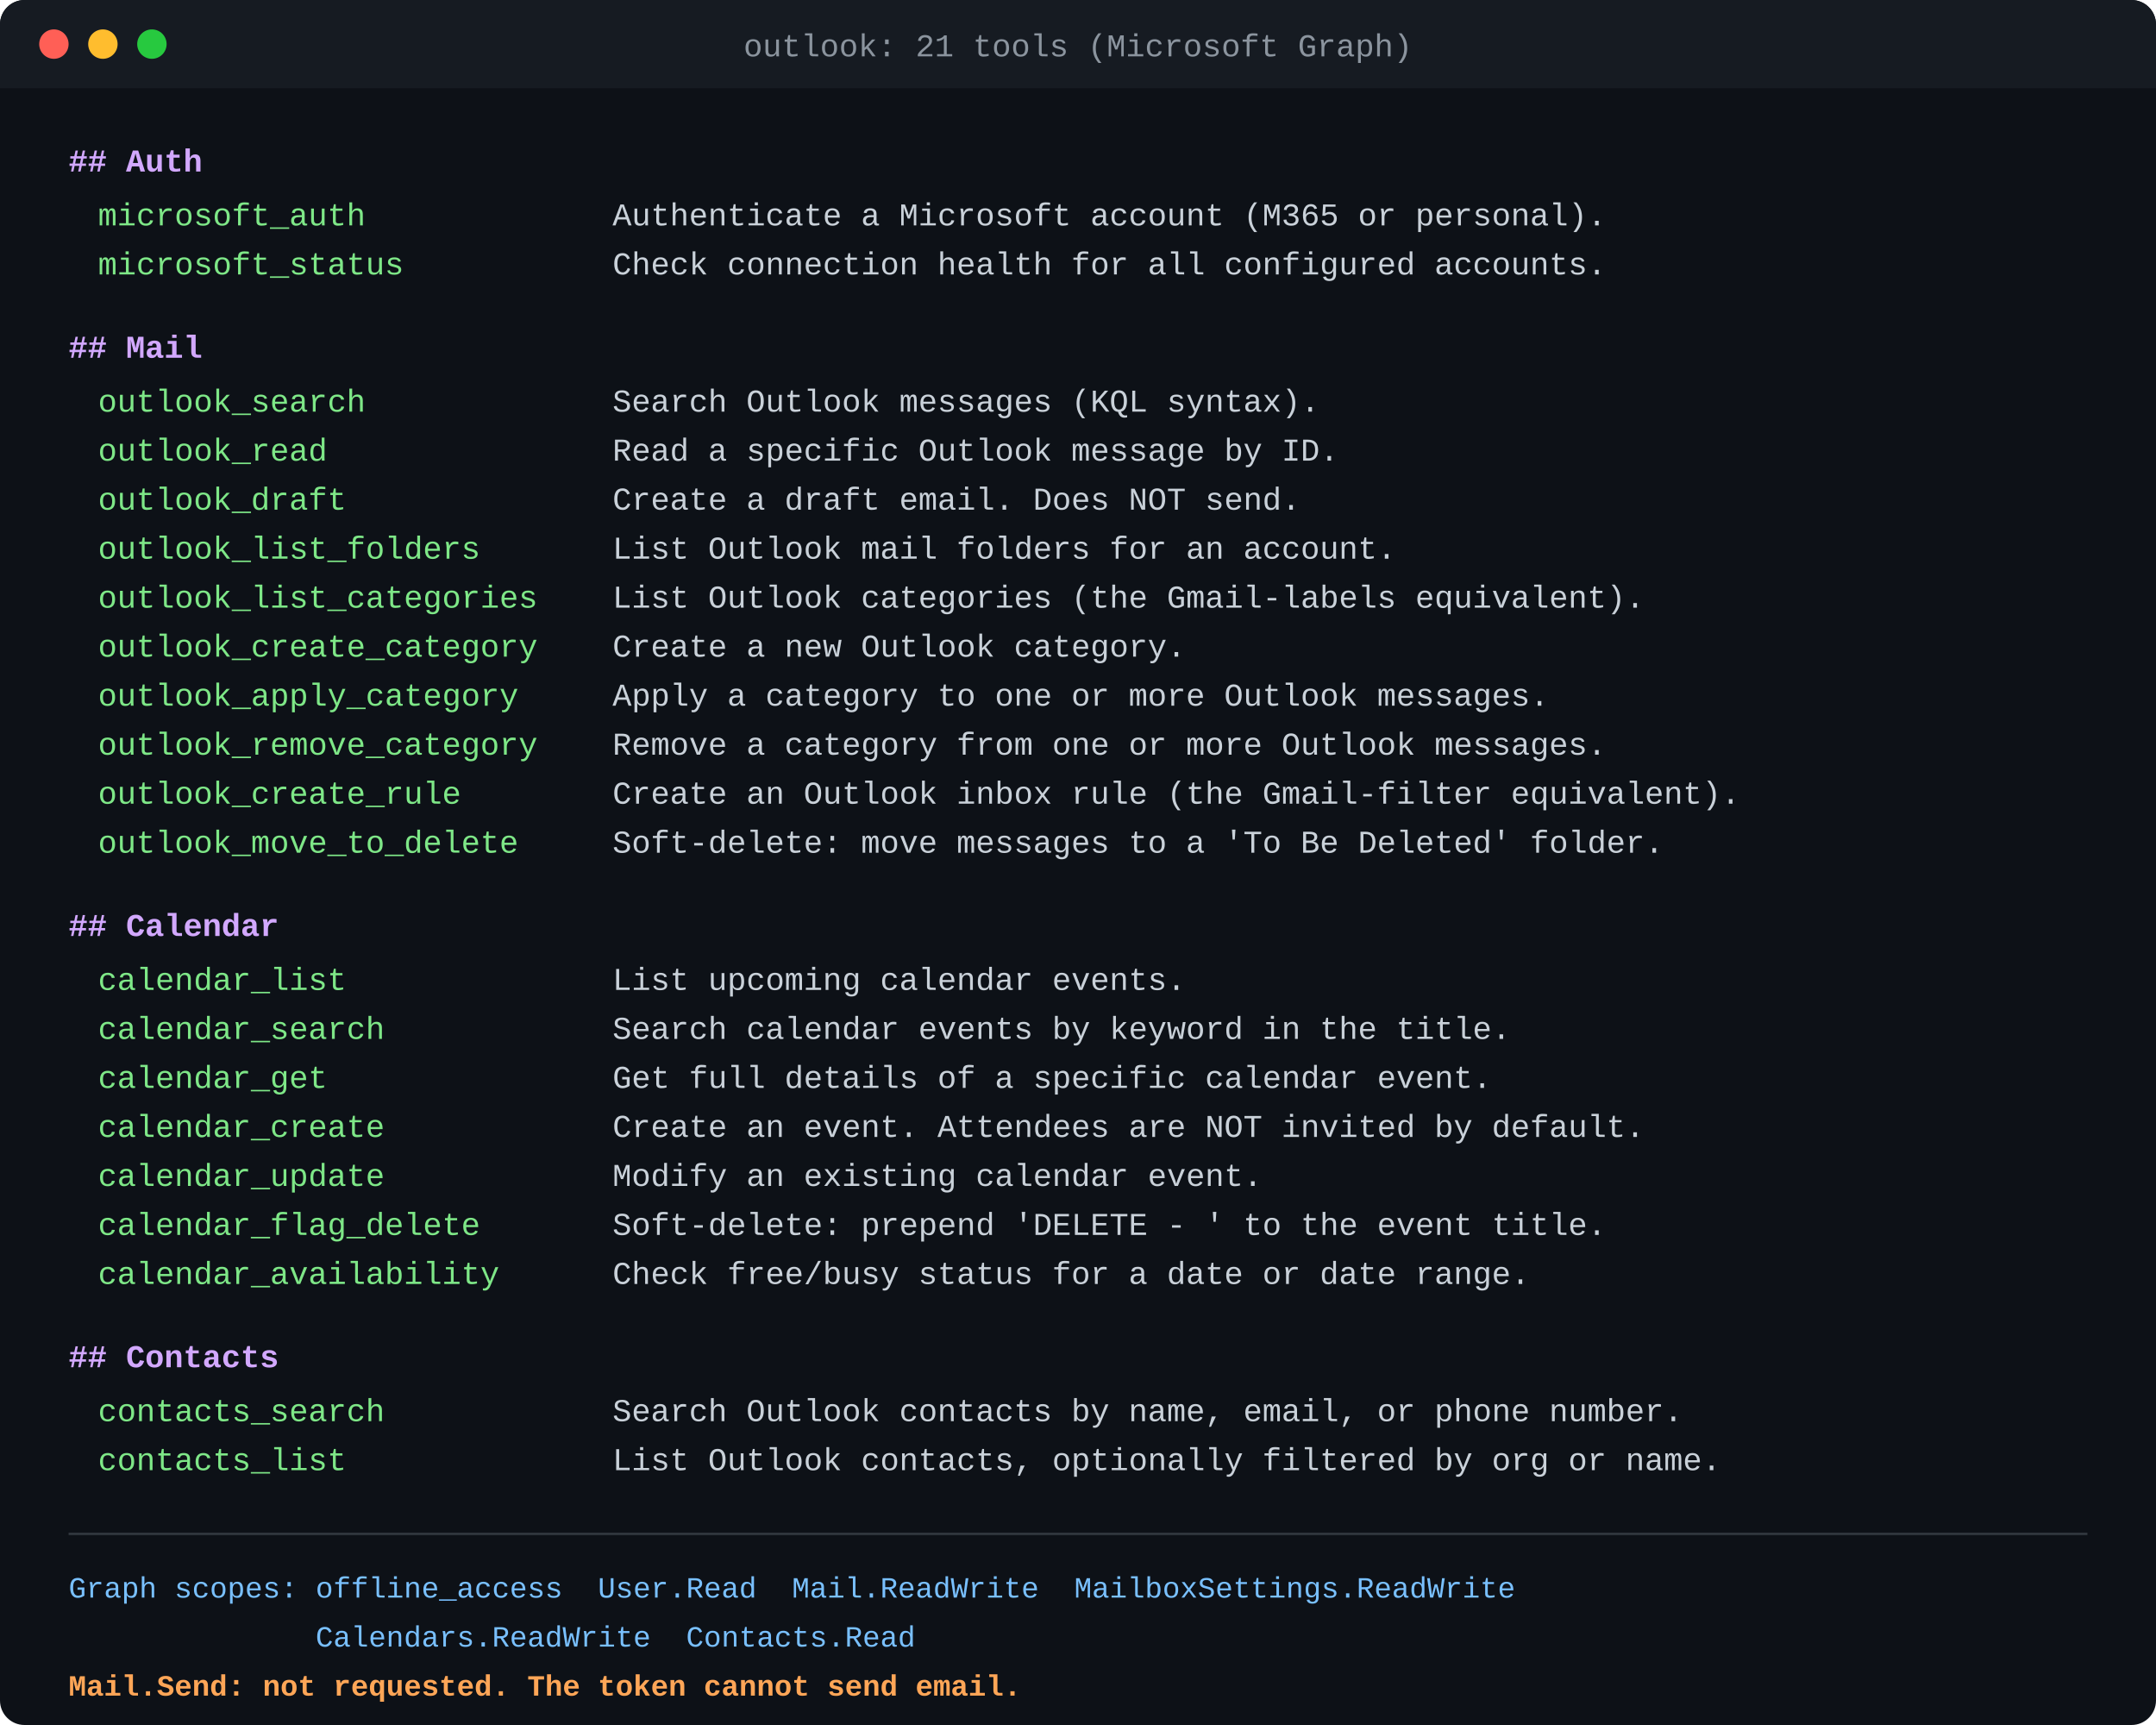
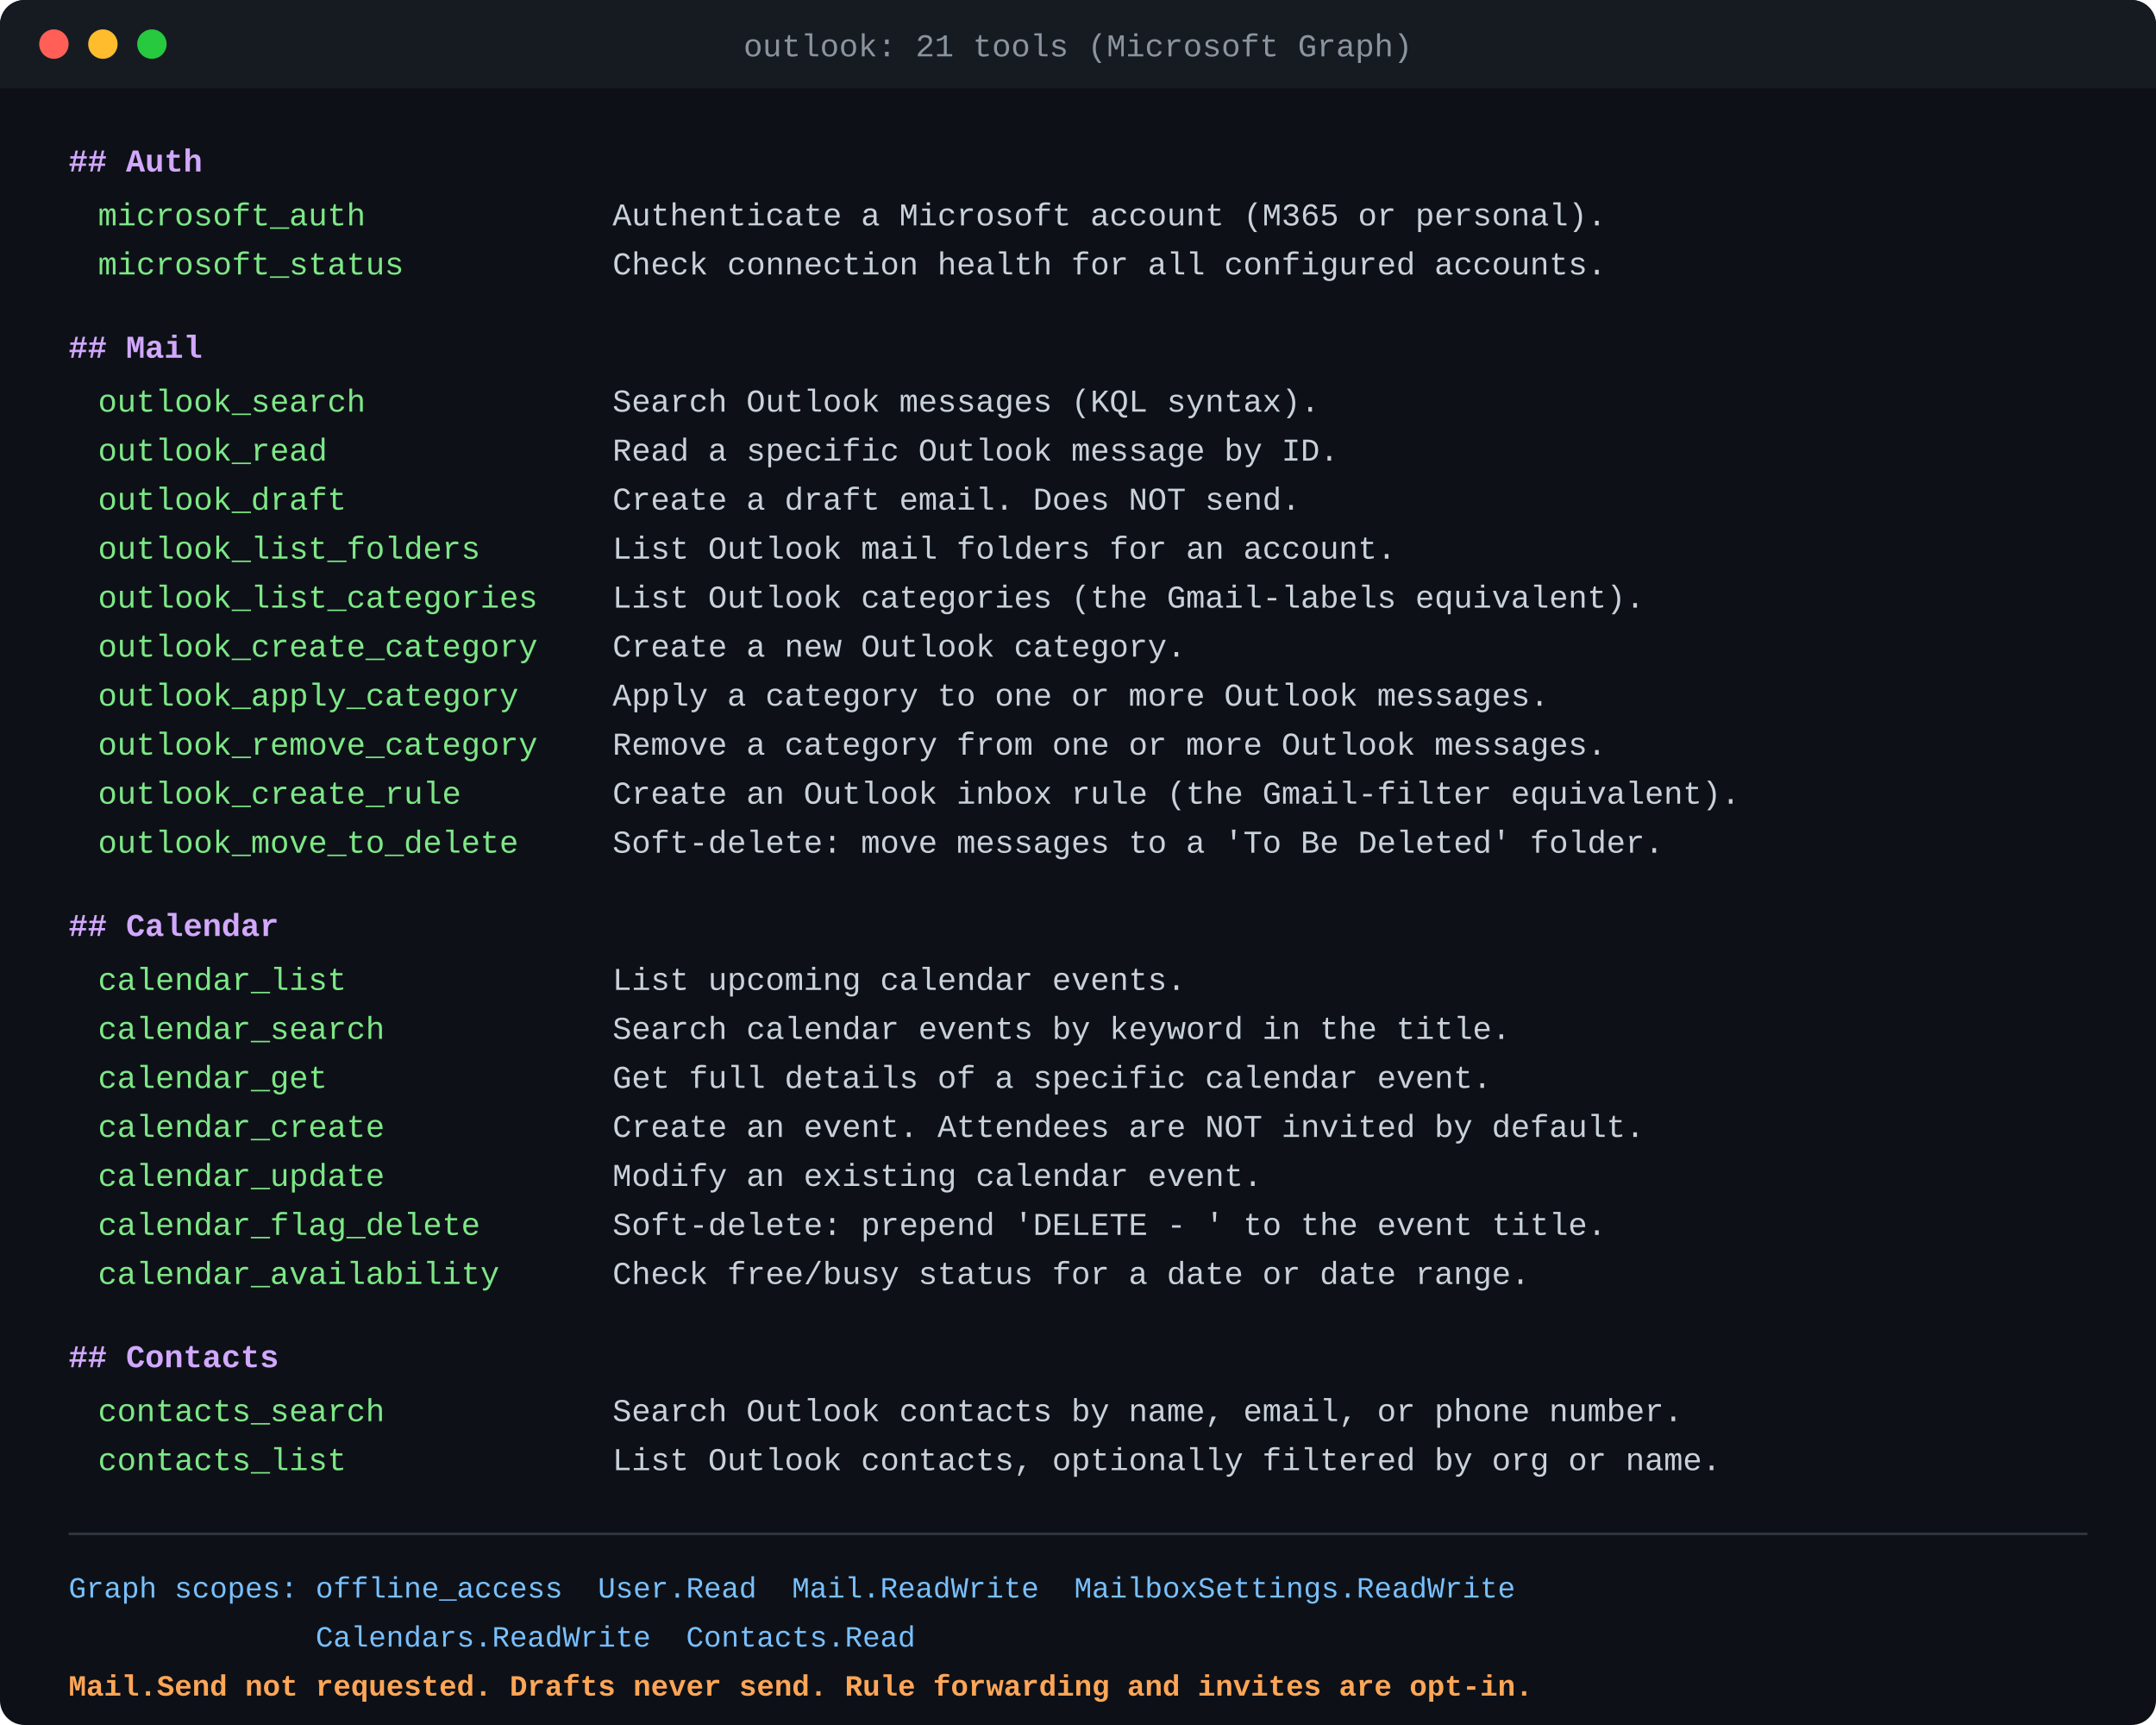
<svg xmlns="http://www.w3.org/2000/svg" width="880" height="704" viewBox="0 0 880 704" role="img" aria-labelledby="t d">
  <style>
    .bg { fill: #0d1117; }
    .bar { fill: #161b22; }
    .mono { font-family: ui-monospace, SFMono-Regular, Menlo, Consolas, "Liberation Mono", monospace; }
    .ttl { fill: #8b949e; font-size: 13px; }
    .grp { fill: #d2a8ff; font-size: 13px; font-weight: 700; }
    .tool { fill: #7ee787; font-size: 13px; }
    .desc { fill: #c9d1d9; font-size: 13px; }
    .scope { fill: #79c0ff; font-size: 12px; }
    .safe { fill: #ffa657; font-size: 12px; font-weight: 700; }
    .rule { stroke: #30363d; stroke-width: 1; }
  </style>
  <rect class="bg" width="880" height="704" rx="10" />
  <path class="bar" d="M10 0h860a10 10 0 0 1 10 10v26H0V10A10 10 0 0 1 10 0z" />
  <circle cx="22" cy="18" r="6" fill="#ff5f56" />
  <circle cx="42" cy="18" r="6" fill="#ffbd2e" />
  <circle cx="62" cy="18" r="6" fill="#27c93f" />
  <text class="mono ttl" x="440" y="23" text-anchor="middle">outlook: 21 tools (Microsoft Graph)</text>
  <text class="mono grp" x="28" y="70">## Auth</text>
  <text class="mono tool" x="40" y="92">microsoft_auth</text>
  <text class="mono desc" x="250" y="92">Authenticate a Microsoft account (M365 or personal).</text>
  <text class="mono tool" x="40" y="112">microsoft_status</text>
  <text class="mono desc" x="250" y="112">Check connection health for all configured accounts.</text>
  <text class="mono grp" x="28" y="146">## Mail</text>
  <text class="mono tool" x="40" y="168">outlook_search</text>
  <text class="mono desc" x="250" y="168">Search Outlook messages (KQL syntax).</text>
  <text class="mono tool" x="40" y="188">outlook_read</text>
  <text class="mono desc" x="250" y="188">Read a specific Outlook message by ID.</text>
  <text class="mono tool" x="40" y="208">outlook_draft</text>
  <text class="mono desc" x="250" y="208">Create a draft email. Does NOT send.</text>
  <text class="mono tool" x="40" y="228">outlook_list_folders</text>
  <text class="mono desc" x="250" y="228">List Outlook mail folders for an account.</text>
  <text class="mono tool" x="40" y="248">outlook_list_categories</text>
  <text class="mono desc" x="250" y="248">List Outlook categories (the Gmail-labels equivalent).</text>
  <text class="mono tool" x="40" y="268">outlook_create_category</text>
  <text class="mono desc" x="250" y="268">Create a new Outlook category.</text>
  <text class="mono tool" x="40" y="288">outlook_apply_category</text>
  <text class="mono desc" x="250" y="288">Apply a category to one or more Outlook messages.</text>
  <text class="mono tool" x="40" y="308">outlook_remove_category</text>
  <text class="mono desc" x="250" y="308">Remove a category from one or more Outlook messages.</text>
  <text class="mono tool" x="40" y="328">outlook_create_rule</text>
  <text class="mono desc" x="250" y="328">Create an Outlook inbox rule (the Gmail-filter equivalent).</text>
  <text class="mono tool" x="40" y="348">outlook_move_to_delete</text>
  <text class="mono desc" x="250" y="348">Soft-delete: move messages to a 'To Be Deleted' folder.</text>
  <text class="mono grp" x="28" y="382">## Calendar</text>
  <text class="mono tool" x="40" y="404">calendar_list</text>
  <text class="mono desc" x="250" y="404">List upcoming calendar events.</text>
  <text class="mono tool" x="40" y="424">calendar_search</text>
  <text class="mono desc" x="250" y="424">Search calendar events by keyword in the title.</text>
  <text class="mono tool" x="40" y="444">calendar_get</text>
  <text class="mono desc" x="250" y="444">Get full details of a specific calendar event.</text>
  <text class="mono tool" x="40" y="464">calendar_create</text>
  <text class="mono desc" x="250" y="464">Create an event. Attendees are NOT invited by default.</text>
  <text class="mono tool" x="40" y="484">calendar_update</text>
  <text class="mono desc" x="250" y="484">Modify an existing calendar event.</text>
  <text class="mono tool" x="40" y="504">calendar_flag_delete</text>
  <text class="mono desc" x="250" y="504">Soft-delete: prepend 'DELETE - ' to the event title.</text>
  <text class="mono tool" x="40" y="524">calendar_availability</text>
  <text class="mono desc" x="250" y="524">Check free/busy status for a date or date range.</text>
  <text class="mono grp" x="28" y="558">## Contacts</text>
  <text class="mono tool" x="40" y="580">contacts_search</text>
  <text class="mono desc" x="250" y="580">Search Outlook contacts by name, email, or phone number.</text>
  <text class="mono tool" x="40" y="600">contacts_list</text>
  <text class="mono desc" x="250" y="600">List Outlook contacts, optionally filtered by org or name.</text>
  <line class="rule" x1="28" y1="626" x2="852" y2="626" />
  <text class="mono scope" x="28" y="652" xml:space="preserve">Graph scopes: offline_access  User.Read  Mail.ReadWrite  MailboxSettings.ReadWrite</text>
  <text class="mono scope" x="28" y="672" xml:space="preserve">              Calendars.ReadWrite  Contacts.Read</text>
-   <text class="mono safe" x="28" y="692">Mail.Send: not requested. The token cannot send email.</text>
+   <text class="mono safe" x="28" y="692">Mail.Send not requested. Drafts never send. Rule forwarding and invites are opt-in.</text>
</svg>
